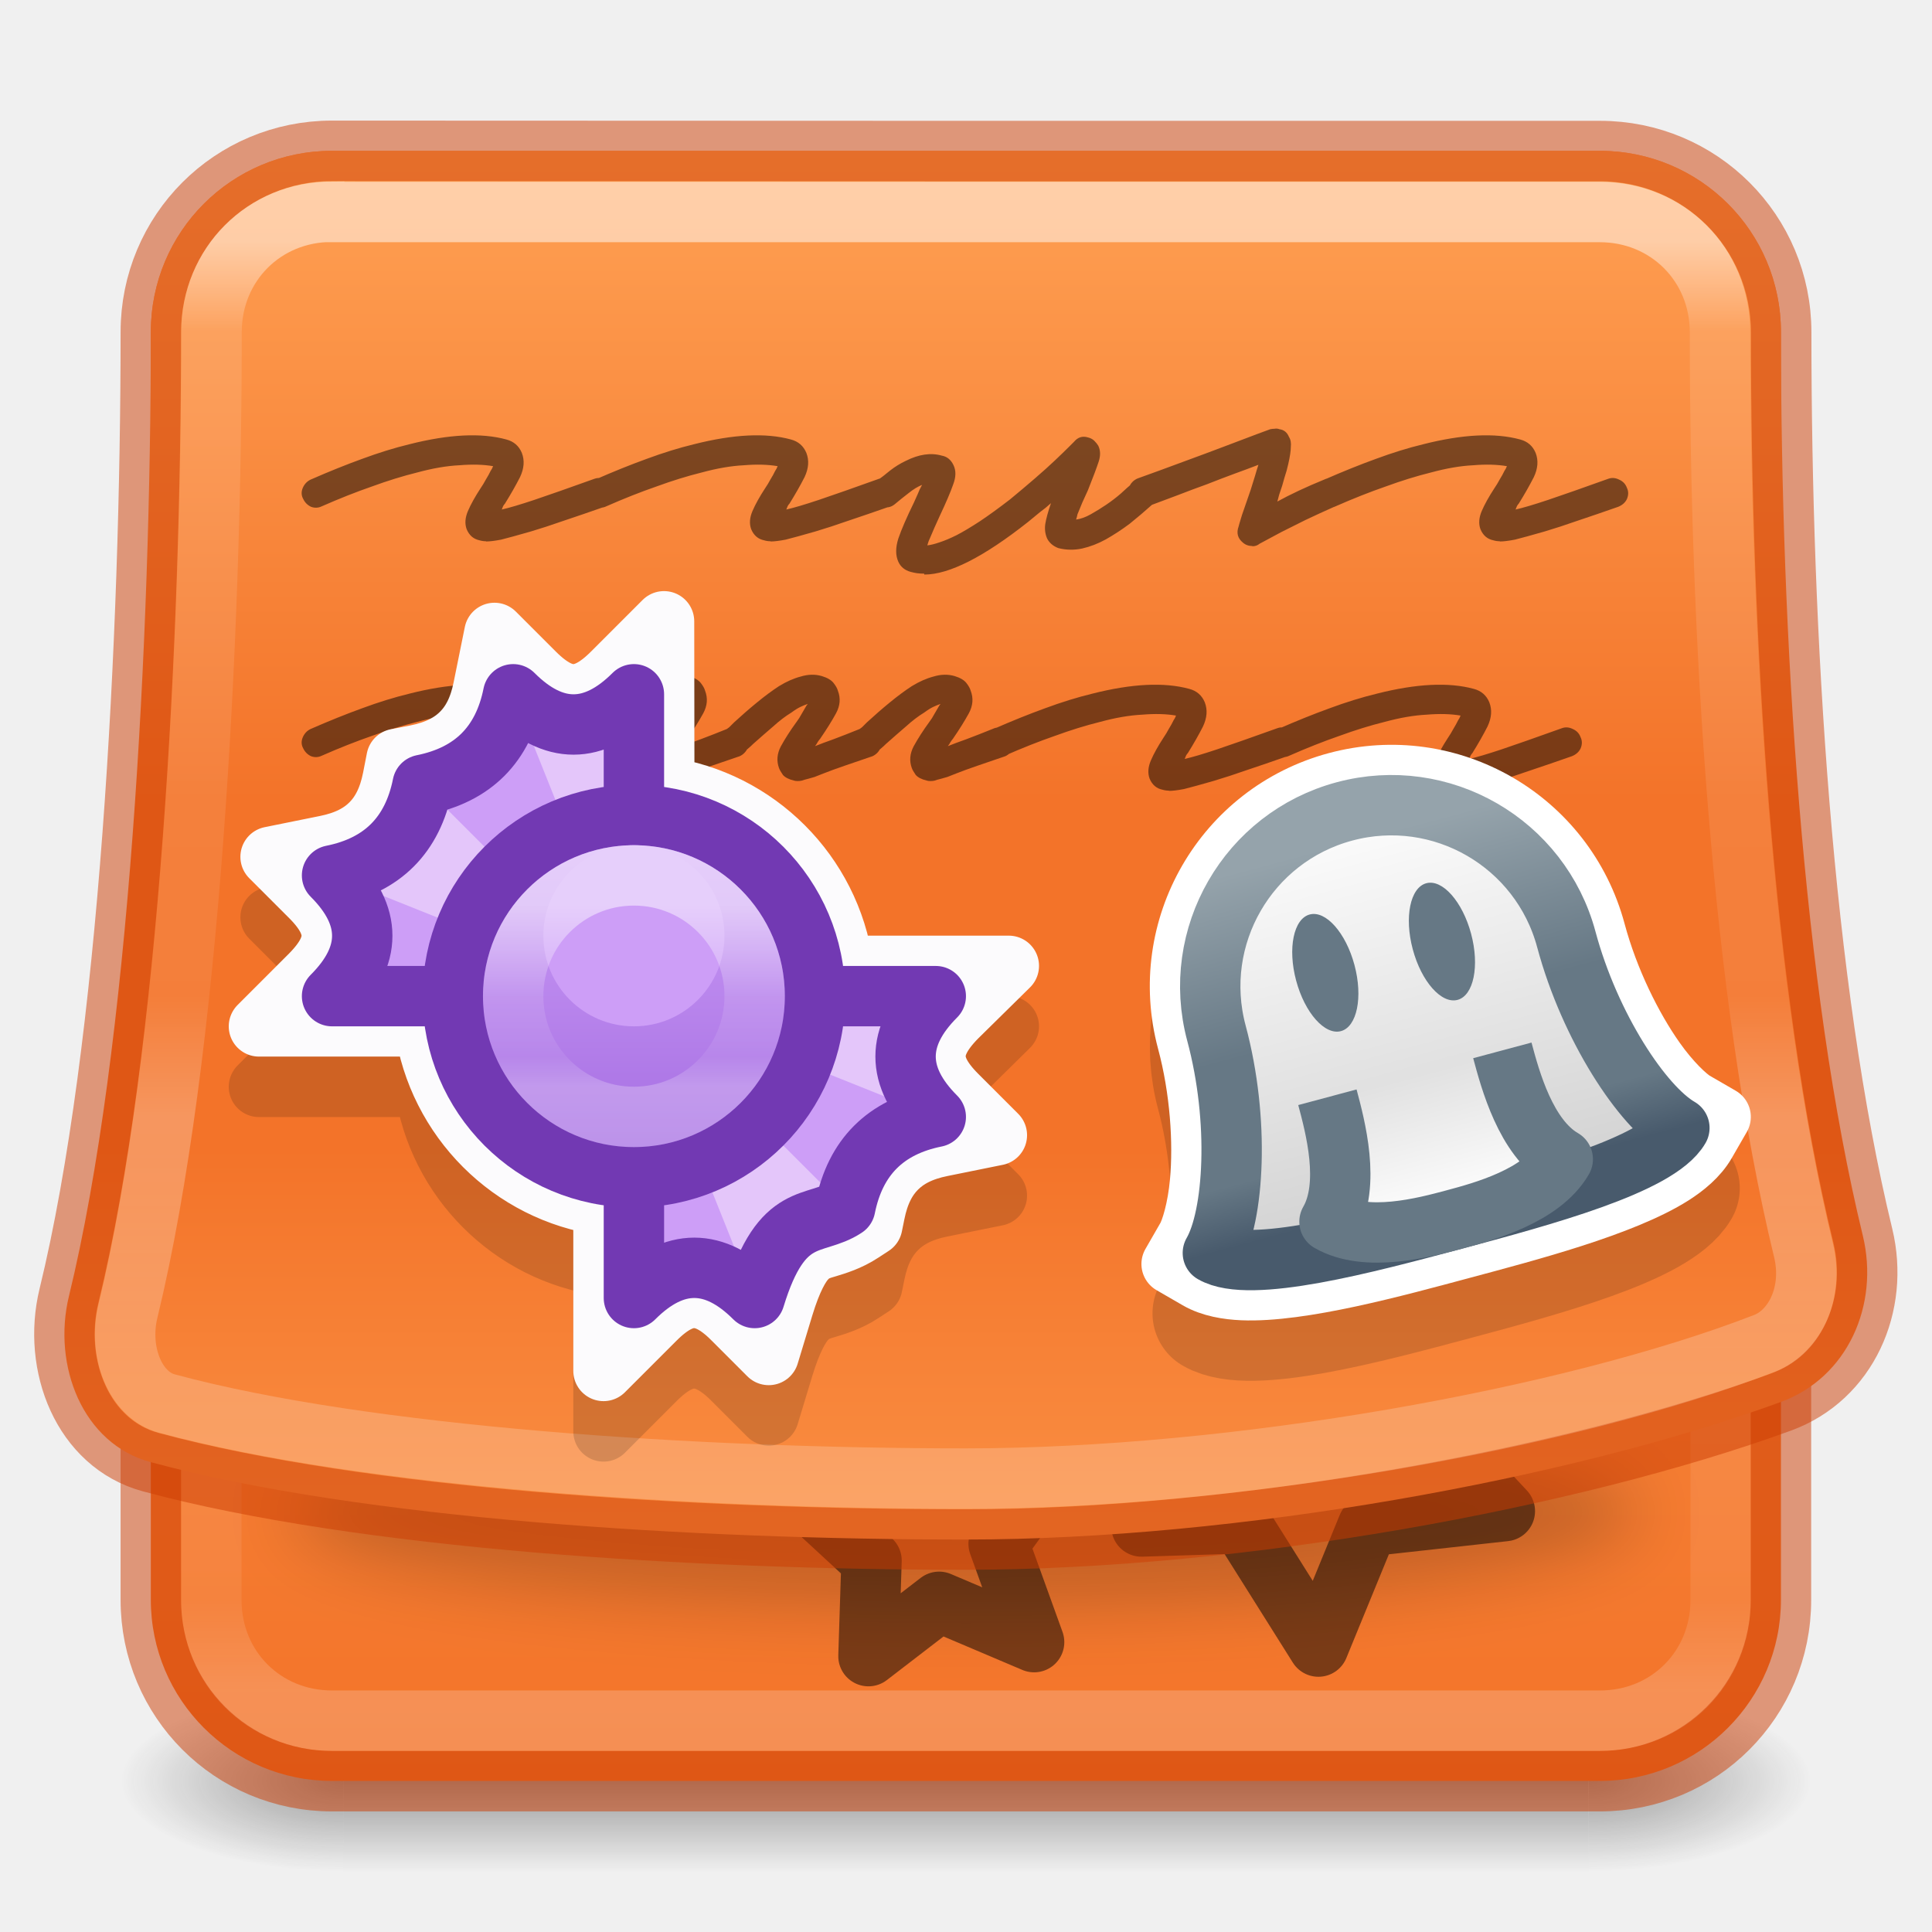
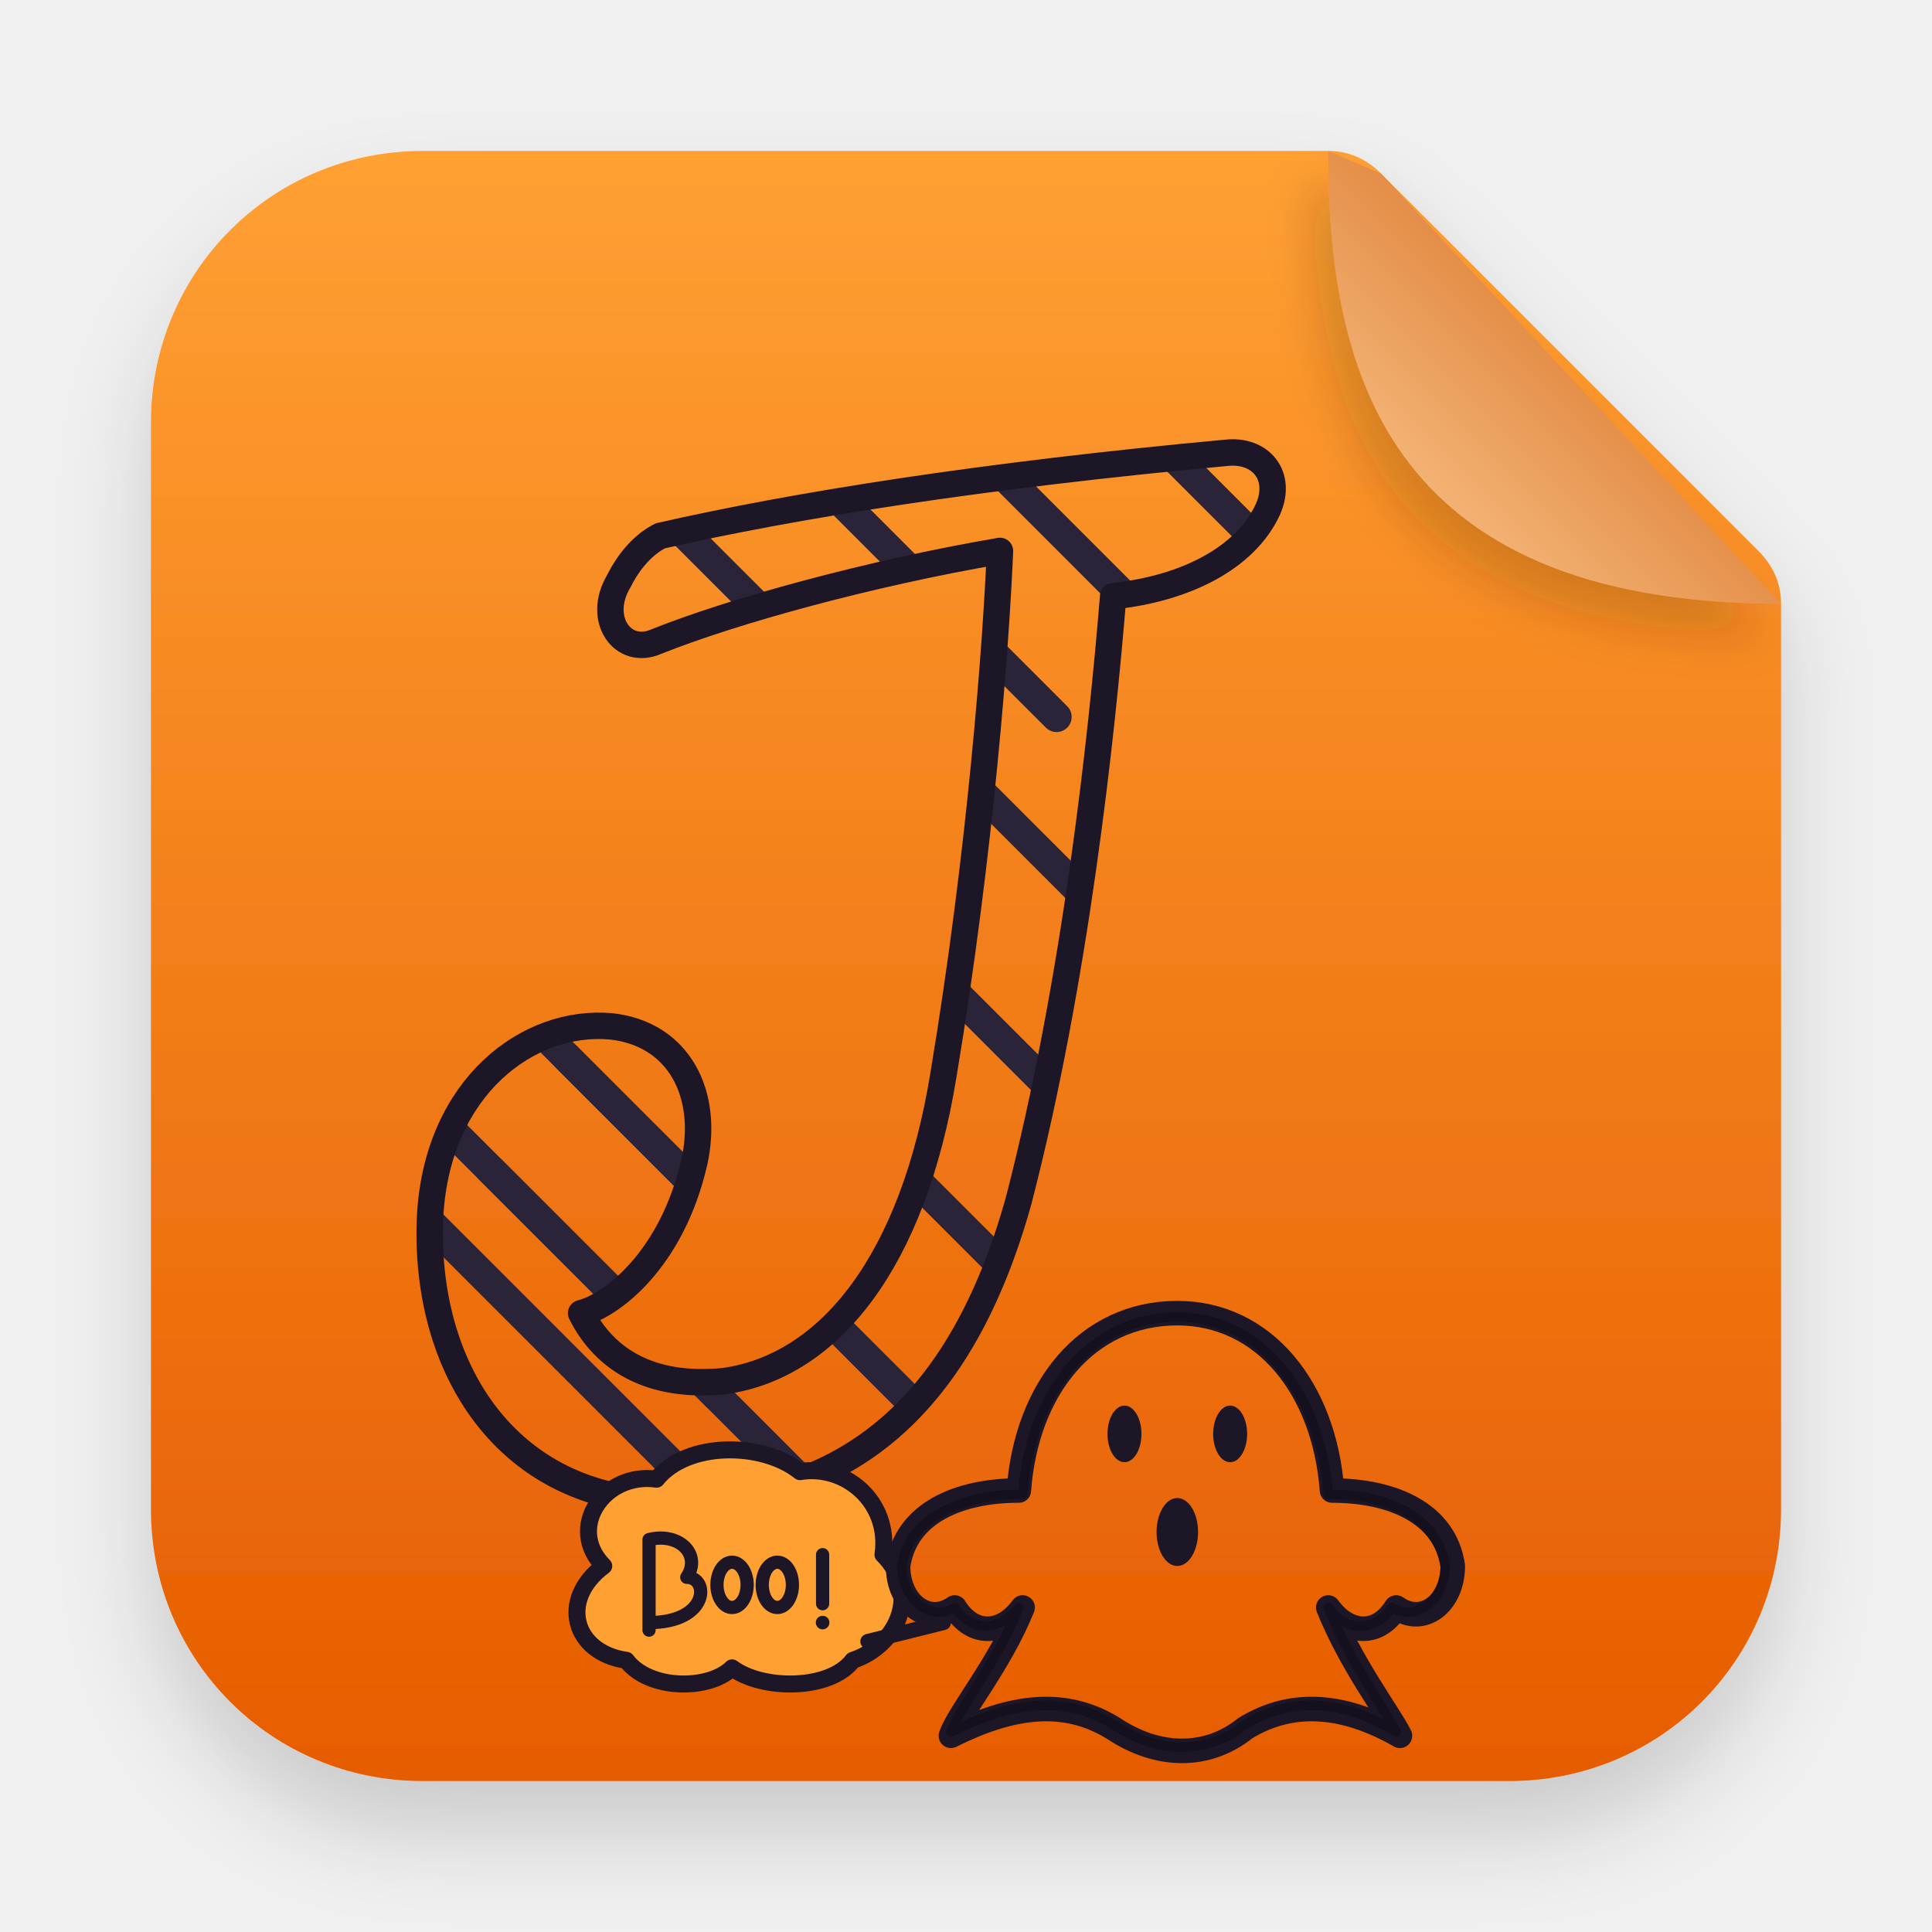
- <svg xmlns="http://www.w3.org/2000/svg" xmlns:xlink="http://www.w3.org/1999/xlink" width="32" height="32" viewBox="0 0 8.467 8.467" version="1.1" id="svg1" xml:space="preserve">
-   <defs id="defs1">
-     <linearGradient id="linearGradient56">
-       <stop style="stop-color:#95a3ab;stop-opacity:1;" offset="0" id="stop53" />
-       <stop style="stop-color:#667885;stop-opacity:1;" offset="0.5" id="stop54" />
-       <stop style="stop-color:#667885;stop-opacity:1;" offset="0.833" id="stop55" />
-       <stop style="stop-color:#485a6c;stop-opacity:1;" offset="1" id="stop56" />
+ <svg xmlns="http://www.w3.org/2000/svg" viewBox="0 0 512 512" width="512" height="512">
+   <defs>
+     <filter id="note-shadow" x="-8%" y="-8%" width="120%" height="124%">
+       <feDropShadow dx="0" dy="14" stdDeviation="12" flood-color="#141005" flood-opacity="0.16" />
+     </filter>
+     <filter id="dogear-shadow" x="-20%" y="-20%" width="150%" height="150%">
+       <feDropShadow dx="-4" dy="8" stdDeviation="6" flood-color="#3A2800" flood-opacity="0.20" />
+     </filter>
+     <linearGradient id="note-grad" x1="0%" y1="0%" x2="0%" y2="100%">
+       <stop offset="0%" stop-color="#FFA033" />
+       <stop offset="100%" stop-color="#E65C00" />
    </linearGradient>
-     <linearGradient id="linearGradient3688-166-749-4-0-3-8">
-       <stop offset="0" style="stop-color:#181818;stop-opacity:1" id="stop2883-4-0-1-8" />
-       <stop offset="1" style="stop-color:#181818;stop-opacity:0" id="stop2885-9-2-9-6" />
+     <linearGradient id="fold-grad" x1="0%" y1="100%" x2="100%" y2="0%">
+       <stop offset="0%" stop-color="#FFD199" />
+       <stop offset="100%" stop-color="#CC5200" />
    </linearGradient>
-     <linearGradient id="linearGradient3702-501-757-8-4-1-1">
-       <stop offset="0" style="stop-color:#181818;stop-opacity:0" id="stop2895-8-9-9-1" />
-       <stop offset="0.5" style="stop-color:#181818;stop-opacity:1" id="stop2897-7-8-7-7" />
-       <stop offset="1" style="stop-color:#181818;stop-opacity:0" id="stop2899-4-5-1-5" />
-     </linearGradient>
-     <linearGradient id="linearGradient65">
-       <stop style="stop-color:#ffffff;stop-opacity:1;" offset="0" id="stop65" />
-       <stop style="stop-color:#ffffff;stop-opacity:0.25;" offset="0.5" id="stop67" />
-       <stop style="stop-color:#ffffff;stop-opacity:0.15;" offset="0.833" id="stop68" />
-       <stop style="stop-color:#ffffff;stop-opacity:0.5;" offset="1" id="stop66" />
-     </linearGradient>
-     <linearGradient id="linearGradient58">
-       <stop style="stop-color:#cd9ef7;stop-opacity:1;" offset="0" id="stop58" />
-       <stop style="stop-color:#a56de2;stop-opacity:1;" offset="1" id="stop59" />
-     </linearGradient>
-     <linearGradient id="linearGradient18-6">
-       <stop style="stop-color:#ffa154;stop-opacity:1;" offset="0" id="stop10-2" />
-       <stop style="stop-color:#f37329;stop-opacity:1;" offset="0.399" id="stop26-6" />
-       <stop style="stop-color:#f37329;stop-opacity:1;" offset="0.611" id="stop25-1" />
-       <stop style="stop-color:#ffa154;stop-opacity:1;" offset="1" id="stop16-8" />
-     </linearGradient>
-     <linearGradient id="linearGradient17-5">
-       <stop style="stop-color:#ffa154;stop-opacity:1;" offset="0" id="stop18-9" />
-       <stop style="stop-color:#f37329;stop-opacity:1;" offset="1" id="stop19-2" />
-     </linearGradient>
-     <linearGradient id="linearGradient30">
-       <stop id="stop27" style="stop-color:#ffffff;stop-opacity:1" offset="0" />
-       <stop id="stop28" style="stop-color:#ffffff;stop-opacity:0.235" offset="0.062" />
-       <stop id="stop29" style="stop-color:#ffffff;stop-opacity:0.157" offset="0.938" />
-       <stop id="stop30" style="stop-color:#ffffff;stop-opacity:0.392" offset="1" />
-     </linearGradient>
-     <linearGradient id="linearGradient25-8">
-       <stop id="stop21-5" style="stop-color:#ffffff;stop-opacity:1" offset="0" />
-       <stop id="stop22-9" style="stop-color:#ffffff;stop-opacity:0.235" offset="0.075" />
-       <stop id="stop23-7" style="stop-color:#ffffff;stop-opacity:0.157" offset="0.625" />
-       <stop id="stop24-5" style="stop-color:#ffffff;stop-opacity:0.502" offset="0.725" />
-       <stop id="stop25-3" style="stop-color:#ffffff;stop-opacity:0.392" offset="1" />
-     </linearGradient>
-     <radialGradient gradientTransform="matrix(2.003784,0,0,1.4,27.98813,-17.4)" gradientUnits="userSpaceOnUse" xlink:href="#linearGradient3688-166-749-4-0-3-8" id="radialGradient3493-5" fy="43.5" fx="4.993" r="2.5" cy="43.5" cx="4.993" />
-     <radialGradient gradientTransform="matrix(2.003784,0,0,1.4,-20.01187,-104.4)" gradientUnits="userSpaceOnUse" xlink:href="#linearGradient3688-166-749-4-0-3-8" id="radialGradient3495-2" fy="43.5" fx="4.993" r="2.5" cy="43.5" cx="4.993" />
-     <linearGradient xlink:href="#linearGradient18-6" id="linearGradient10" x1="15" y1="2.5" x2="15" y2="29.5" gradientUnits="userSpaceOnUse" gradientTransform="matrix(0.2645833,0,0,0.2645833,-2.6777688e-6,0)" />
-     <linearGradient xlink:href="#linearGradient17-5" id="linearGradient11-7" x1="16" y1="2.5" x2="16" y2="29.5" gradientUnits="userSpaceOnUse" gradientTransform="matrix(0.2645833,0,0,0.2645833,-2.6777688e-6,0)" />
-     <linearGradient xlink:href="#linearGradient25-8" id="linearGradient21" x1="15" y1="4" x2="15" y2="24" gradientUnits="userSpaceOnUse" gradientTransform="matrix(0.2645833,0,0,0.2645833,-2.6777688e-6,0)" />
-     <linearGradient xlink:href="#linearGradient30" id="linearGradient27-3" x1="15" y1="4" x2="15" y2="28" gradientUnits="userSpaceOnUse" gradientTransform="matrix(0.2645833,0,0,0.2645833,-2.6777688e-6,0)" />
-     <filter style="color-interpolation-filters:sRGB" id="filter33" x="-0.062" y="-0.443" width="1.123" height="1.885">
-       <feGaussianBlur stdDeviation="0.571" id="feGaussianBlur33" />
-     </filter>
-     <linearGradient xlink:href="#linearGradient65" id="linearGradient22" x1="68" y1="16.2" x2="68" y2="19.8" gradientUnits="userSpaceOnUse" gradientTransform="matrix(0.8333333,0,0,0.8333333,10.83333,2.5)" />
-     <linearGradient xlink:href="#linearGradient58" id="linearGradient24" x1="68" y1="15" x2="68" y2="21" gradientUnits="userSpaceOnUse" gradientTransform="matrix(0.875,0,0,0.875,8,1.75)" />
-     <linearGradient id="linearGradient48">
-       <stop style="stop-color:#d4d4d4;stop-opacity:1;" offset="0" id="stop48" />
-       <stop style="stop-color:#fafafa;stop-opacity:1;" offset="1" id="stop49" />
-     </linearGradient>
-     <linearGradient id="linearGradient45">
-       <stop style="stop-color:#fafafa;stop-opacity:1;" offset="0" id="stop46" />
-       <stop style="stop-color:#d4d4d4;stop-opacity:1;" offset="1" id="stop47" />
-     </linearGradient>
-     <linearGradient xlink:href="#linearGradient3702-501-757-8-4-1-1" id="linearGradient9" gradientUnits="userSpaceOnUse" x1="25.058" y1="47.028" x2="25.058" y2="39.999" />
-     <linearGradient xlink:href="#linearGradient56" id="linearGradient51" x1="31.5" y1="22.75" x2="31.5" y2="31.75" gradientUnits="userSpaceOnUse" />
-     <linearGradient xlink:href="#linearGradient45" id="linearGradient53" x1="31.5" y1="22.75" x2="31.5" y2="31.75" gradientUnits="userSpaceOnUse" />
-     <linearGradient xlink:href="#linearGradient48" id="linearGradient61" x1="31.5" y1="27.25" x2="31.5" y2="31.75" gradientUnits="userSpaceOnUse" />
+     <clipPath id="note-outline-clip">
+       <path d="M 112 40 L 352 40 Q 360 40 366 46 L 466 146 Q 472 152 472 160 L 472 400 C 472 440 440 472 400 472 L 112 472 C 72 472 40 440 40 400 L 40 112 C 40 72 72 40 112 40 Z" />
+     </clipPath>
+     <clipPath id="hazard-band-clip-large">
+       <path d="M 40 432 L 472 432 L 472 400 C 472 440 440 472 400 472 L 112 472 C 72 472 40 440 40 400 Z" />
+     </clipPath>
+     <clipPath id="j-clip">
+       <path d="         M 175 142 C 210 134 260 126 325 120 C 334 119 340 126 336 135         C 330 148 314 156 295 158 C 292 195 285 260 270 318         C 255 372 225 398 178 398 C 134 398 112 362 114 322         C 116 288 140 270 162 272 C 180 274 188 290 184 308         C 178 334 162 346 154 348 C 160 360 172 368 192 366         C 220 362 242 334 250 285 C 260 225 264 170 265 146         C 230 152 194 162 174 170 C 165 174 158 164 164 154         C 167 148 171 144 175 142 Z" />
+     </clipPath>
  </defs>
-   <g transform="matrix(0.1852082,0,0,0.08819452,-0.2116627,4.056944)" id="g2036-2" style="display:inline">
-     <g transform="matrix(1.052632,0,0,1.285713,-1.263158,-13.42854)" id="g3712-3" style="opacity:0.4">
-       <rect width="5" height="7" x="38" y="40" id="rect2801-0" style="fill:url(#radialGradient3493-5);fill-opacity:1;stroke:none" />
-       <rect width="5" height="7" x="-10" y="-47" transform="scale(-1)" id="rect3696-2" style="fill:url(#radialGradient3495-2);fill-opacity:1;stroke:none" />
-       <rect width="28" height="7" x="10" y="40" id="rect3700-1" style="fill:url(#linearGradient9);fill-opacity:1;stroke:none" />
-     </g>
+   <g filter="url(#note-shadow)">
+     <path d="M 112 40 L 352 40 Q 360 40 366 46 L 466 146 Q 472 152 472 160 L 472 400 C 472 440 440 472 400 472 L 112 472 C 72 472 40 440 40 400 L 40 112 C 40 72 72 40 112 40 Z" fill="url(#note-grad)" />
  </g>
-   <rect width="7.144" height="7.144" rx="0.794" ry="0.794" x="0.661" y="0.661" id="rect5505" style="color:#000000;display:inline;overflow:visible;visibility:visible;fill:url(#linearGradient11-7);fill-rule:nonzero;stroke:none;stroke-width:0.265;marker:none;enable-background:accumulate" />
-   <g id="g33" transform="matrix(0.2645833,0,0,0.2645833,-2.6777688e-6,0)">
-     <path style="opacity:0.5;fill:none;fill-opacity:1;stroke:#000000;stroke-linecap:butt;stroke-linejoin:round;stroke-opacity:1" id="path32-7" d="m 19.235,24.493 0.028,1.925 1.339,1.434 -2.271,0.251 -0.817,1.993 -1.283,-2.041 -1.648,0.052 1.176,-1.652 -0.206,-2.409 1.732,1.111 z" transform="translate(4.323975,-2.822338)" />
-     <path style="opacity:0.5;fill:none;fill-opacity:1;stroke:#000000;stroke-linecap:butt;stroke-linejoin:round;stroke-opacity:1" id="path33-7" d="m 17.129,27.2 -1.574,-0.668 -1.17,0.9 0.051,-1.583 -0.892,-0.824 1.097,-0.401 0.6,-1.126 0.753,0.953 1.422,-0.086 -0.875,1.207 z" />
+   <path d="M 352 40 C 352 95 365 160 472 160 L 366 46 Z" fill="url(#fold-grad)" filter="url(#dogear-shadow)" />
+   <g clip-path="url(#j-clip)" stroke="#2B2438" stroke-width="8" stroke-linecap="round">
+     <line x1="160" y1="120" x2="240" y2="200" />
+     <line x1="200" y1="110" x2="280" y2="190" />
+     <line x1="240" y1="100" x2="320" y2="180" />
+     <line x1="280" y1="90" x2="360" y2="170" />
+     <line x1="210" y1="160" x2="310" y2="260" />
+     <line x1="190" y1="200" x2="290" y2="300" />
+     <line x1="170" y1="240" x2="270" y2="340" />
+     <line x1="150" y1="280" x2="250" y2="380" />
+     <line x1="130" y1="310" x2="230" y2="410" />
+     <line x1="100" y1="310" x2="200" y2="410" />
+     <line x1="90" y1="270" x2="190" y2="370" />
+     <line x1="110" y1="240" x2="210" y2="340" />
  </g>
-   <path id="path25" style="display:inline;overflow:visible;opacity:0.5;fill:none;stroke:url(#linearGradient27-3);stroke-width:0.265;stroke-linecap:round;stroke-linejoin:round;marker:none;enable-background:accumulate" d="m 7.541,5.689 v 1.323 c 0,0.298 -0.231,0.529 -0.529,0.529 H 1.455 c -0.298,0 -0.529,-0.231 -0.529,-0.529 v -0.794" />
-   <ellipse style="opacity:0.2;mix-blend-mode:normal;fill:#000000;fill-opacity:1;stroke:none;stroke-width:1;stroke-linecap:butt;stroke-linejoin:round;stroke-dasharray:none;stroke-opacity:1;filter:url(#filter33)" id="ellipse33" cx="16" cy="25.049" ry="1.549" rx="11.146" transform="matrix(0.2645833,0,0,0.2645833,-2.6777688e-6,0)" />
-   <path id="rect5505-6" style="display:inline;overflow:visible;opacity:0.5;fill:none;stroke:#cc3b02;stroke-width:0.265;stroke-linecap:round;stroke-linejoin:round;stroke-opacity:1;marker:none;enable-background:accumulate" d="m 7.805,5.689 v 1.323 c 0,0.44 -0.354,0.794 -0.794,0.794 H 1.455 c -0.44,0 -0.794,-0.354 -0.794,-0.794 v -0.794" />
-   <path id="path4" style="display:inline;overflow:visible;opacity:1;fill:url(#linearGradient10);stroke:none;stroke-width:0.265;stroke-linecap:butt;stroke-linejoin:miter;marker:none;enable-background:accumulate" d="m 1.455,0.661 c -0.44,0 -0.794,0.354 -0.794,0.794 0,1.334 -0.093,3.135 -0.359,4.226 -0.073,0.302 0.059,0.647 0.359,0.727 C 1.586,6.658 3.043,6.747 4.233,6.747 c 1.191,0 2.646,-0.265 3.572,-0.603 0.292,-0.107 0.432,-0.425 0.359,-0.728 -0.265,-1.091 -0.359,-2.627 -0.359,-3.961 0,-0.44 -0.354,-0.794 -0.794,-0.794 h -2.778 z" />
-   <path id="rect3-7" style="display:inline;overflow:visible;opacity:0.5;fill:none;stroke:#cc3b02;stroke-width:0.265;stroke-linecap:butt;stroke-linejoin:miter;stroke-opacity:1;marker:none;enable-background:accumulate" d="m 1.455,0.661 c -0.44,0 -0.794,0.354 -0.794,0.794 0,1.334 -0.093,3.135 -0.359,4.225 -0.073,0.302 0.059,0.647 0.359,0.728 C 1.587,6.658 3.043,6.747 4.233,6.747 c 1.19,0 2.646,-0.265 3.571,-0.602 0.293,-0.107 0.433,-0.426 0.36,-0.729 -0.265,-1.091 -0.358,-2.627 -0.358,-3.96 0,-0.44 -0.354,-0.794 -0.794,-0.794 h -2.778 z" />
-   <path d="m 2.13,2.372 q -0.015,0 -0.028,-0.004 -0.04,-0.008 -0.057,-0.049 -0.013,-0.036 0.006,-0.08 0.019,-0.044 0.055,-0.099 0.013,-0.019 0.023,-0.038 0.013,-0.021 0.021,-0.038 0.006,-0.008 0.011,-0.021 -0.064,-0.011 -0.148,-0.004 -0.083,0.004 -0.186,0.032 -0.093,0.023 -0.197,0.061 -0.104,0.036 -0.22,0.087 -0.023,0.011 -0.047,0.002 -0.023,-0.011 -0.034,-0.034 -0.013,-0.023 -0.002,-0.049 0.011,-0.025 0.034,-0.036 0.121,-0.053 0.226,-0.091 0.108,-0.04 0.207,-0.064 0.26,-0.066 0.425,-0.021 0.049,0.013 0.068,0.059 0.019,0.049 -0.008,0.106 -0.028,0.055 -0.066,0.116 -0.004,0.004 -0.008,0.011 -0.002,0.006 -0.006,0.015 0.049,-0.011 0.142,-0.042 0.095,-0.032 0.265,-0.093 0.023,-0.008 0.047,0.004 0.025,0.011 0.034,0.036 0.011,0.023 0,0.049 -0.011,0.023 -0.038,0.034 -0.097,0.034 -0.178,0.061 -0.08,0.028 -0.144,0.047 -0.087,0.025 -0.131,0.036 -0.042,0.008 -0.066,0.008 z m 1.247,0 q -0.015,0 -0.028,-0.004 -0.04,-0.008 -0.057,-0.049 -0.013,-0.036 0.006,-0.08 0.019,-0.044 0.055,-0.099 0.013,-0.019 0.023,-0.038 0.013,-0.021 0.021,-0.038 0.006,-0.008 0.011,-0.021 -0.064,-0.011 -0.148,-0.004 -0.083,0.004 -0.186,0.032 -0.093,0.023 -0.197,0.061 -0.104,0.036 -0.22,0.087 -0.023,0.011 -0.047,0.002 -0.023,-0.011 -0.034,-0.034 -0.013,-0.023 -0.002,-0.049 0.011,-0.025 0.034,-0.036 0.121,-0.053 0.226,-0.091 0.108,-0.04 0.207,-0.064 0.26,-0.066 0.425,-0.021 0.049,0.013 0.068,0.059 0.019,0.049 -0.008,0.106 -0.028,0.055 -0.066,0.116 -0.004,0.004 -0.008,0.011 -0.002,0.006 -0.006,0.015 0.049,-0.011 0.142,-0.042 0.095,-0.032 0.265,-0.093 0.023,-0.008 0.047,0.004 0.025,0.011 0.034,0.036 0.011,0.023 0,0.049 -0.011,0.023 -0.038,0.034 -0.097,0.034 -0.178,0.061 -0.08,0.028 -0.144,0.047 -0.087,0.025 -0.131,0.036 -0.042,0.008 -0.066,0.008 z m 0.673,0.142 q -0.017,0 -0.032,-0.002 -0.013,-0.002 -0.028,-0.006 -0.038,-0.011 -0.053,-0.044 -0.019,-0.042 0,-0.102 0.021,-0.061 0.068,-0.157 0.008,-0.017 0.017,-0.038 0.008,-0.021 0.019,-0.04 -0.028,0.011 -0.059,0.036 -0.03,0.023 -0.061,0.049 -0.021,0.017 -0.047,0.013 -0.028,-0.004 -0.044,-0.023 -0.017,-0.021 -0.013,-0.047 0.004,-0.025 0.023,-0.044 0.03,-0.021 0.061,-0.047 0.032,-0.025 0.068,-0.042 0.087,-0.044 0.159,-0.023 0.034,0.006 0.051,0.042 0.017,0.036 -0.002,0.085 -0.017,0.049 -0.059,0.138 -0.011,0.025 -0.023,0.051 -0.011,0.025 -0.021,0.049 -0.004,0.008 -0.006,0.015 -0.002,0.006 -0.004,0.013 0.021,-0.002 0.053,-0.013 0.034,-0.011 0.076,-0.032 0.044,-0.023 0.102,-0.061 0.057,-0.038 0.131,-0.095 0.057,-0.047 0.108,-0.091 0.051,-0.044 0.089,-0.08 0.038,-0.036 0.061,-0.059 0.023,-0.023 0.023,-0.023 0.025,-0.03 0.061,-0.019 0.017,0.004 0.028,0.015 0.011,0.011 0.017,0.021 0.015,0.03 0.002,0.07 -0.013,0.04 -0.047,0.125 -0.013,0.028 -0.025,0.055 -0.011,0.028 -0.021,0.051 -0.002,0.011 -0.006,0.023 0.03,-0.004 0.064,-0.023 0.034,-0.019 0.068,-0.042 0.034,-0.023 0.064,-0.049 0.03,-0.028 0.053,-0.047 0.021,-0.019 0.047,-0.017 0.025,0.002 0.044,0.021 0.017,0.021 0.015,0.047 0,0.025 -0.021,0.044 -0.049,0.044 -0.1,0.085 -0.051,0.038 -0.104,0.068 -0.051,0.028 -0.104,0.04 -0.053,0.011 -0.104,-0.002 -0.034,-0.013 -0.049,-0.042 -0.013,-0.03 -0.008,-0.064 0.006,-0.036 0.025,-0.091 -0.023,0.021 -0.049,0.04 -0.023,0.019 -0.051,0.042 -0.292,0.231 -0.455,0.231 z m 1.439,-0.121 q -0.025,0 -0.042,-0.015 -0.034,-0.028 -0.019,-0.07 0,-0.002 0.015,-0.051 0.017,-0.049 0.038,-0.11 0.011,-0.036 0.019,-0.061 0.008,-0.028 0.015,-0.049 -0.044,0.017 -0.102,0.038 -0.057,0.021 -0.123,0.047 -0.064,0.023 -0.131,0.049 -0.068,0.025 -0.131,0.049 -0.023,0.008 -0.047,-0.002 -0.025,-0.013 -0.036,-0.038 -0.008,-0.023 0.004,-0.047 0.011,-0.025 0.036,-0.036 0.095,-0.034 0.197,-0.072 0.104,-0.038 0.188,-0.07 0.085,-0.032 0.14,-0.053 0.057,-0.021 0.057,-0.021 0.011,-0.002 0.019,-0.002 0.011,-0.002 0.021,0.002 0.03,0.004 0.042,0.034 0.011,0.017 0.008,0.044 0,0.025 -0.011,0.074 -0.006,0.028 -0.017,0.061 -0.008,0.032 -0.023,0.074 -0.002,0.008 -0.004,0.015 -0.002,0.006 -0.004,0.015 0.085,-0.047 0.207,-0.097 0.023,-0.011 0.047,0 0.023,0.008 0.034,0.032 0.013,0.023 0.002,0.049 -0.011,0.025 -0.034,0.036 -0.072,0.032 -0.133,0.061 -0.061,0.03 -0.106,0.053 -0.053,0.028 -0.095,0.051 -0.013,0.011 -0.032,0.011 z m 1.084,-0.021 q -0.015,0 -0.028,-0.004 -0.04,-0.008 -0.057,-0.049 -0.013,-0.036 0.006,-0.08 0.019,-0.044 0.055,-0.099 0.013,-0.019 0.023,-0.038 0.013,-0.021 0.021,-0.038 0.006,-0.008 0.011,-0.021 -0.064,-0.011 -0.148,-0.004 -0.083,0.004 -0.186,0.032 -0.093,0.023 -0.197,0.061 -0.104,0.036 -0.22,0.087 -0.023,0.011 -0.047,0.002 -0.023,-0.011 -0.034,-0.034 -0.013,-0.023 -0.002,-0.049 0.011,-0.025 0.034,-0.036 0.121,-0.053 0.226,-0.091 0.108,-0.04 0.207,-0.064 0.26,-0.066 0.425,-0.021 0.049,0.013 0.068,0.059 0.019,0.049 -0.008,0.106 -0.028,0.055 -0.066,0.116 -0.004,0.004 -0.008,0.011 -0.002,0.006 -0.006,0.015 0.049,-0.011 0.142,-0.042 0.095,-0.032 0.265,-0.093 0.023,-0.008 0.047,0.004 0.025,0.011 0.034,0.036 0.011,0.023 0,0.049 -0.011,0.023 -0.038,0.034 -0.097,0.034 -0.178,0.061 -0.08,0.028 -0.144,0.047 -0.087,0.025 -0.131,0.036 -0.042,0.008 -0.066,0.008 z" id="text11" style="font-size:8px;font-family:'Redacted Script';-inkscape-font-specification:'Redacted Script';opacity:0.5;stroke-width:0.265;stroke-opacity:0.749" aria-label="trans" />
-   <path d="m 2.13,3.465 q -0.015,0 -0.028,-0.004 -0.04,-0.008 -0.057,-0.049 -0.013,-0.036 0.006,-0.08 0.019,-0.044 0.055,-0.099 0.013,-0.019 0.023,-0.038 0.013,-0.021 0.021,-0.038 0.006,-0.008 0.011,-0.021 -0.064,-0.011 -0.148,-0.004 -0.083,0.004 -0.186,0.032 -0.093,0.023 -0.197,0.061 -0.104,0.036 -0.22,0.087 -0.023,0.011 -0.047,0.002 -0.023,-0.011 -0.034,-0.034 -0.013,-0.023 -0.002,-0.049 0.011,-0.025 0.034,-0.036 0.121,-0.053 0.226,-0.091 0.108,-0.04 0.207,-0.064 0.26,-0.066 0.425,-0.021 0.049,0.013 0.068,0.059 0.019,0.049 -0.008,0.106 -0.028,0.055 -0.066,0.116 -0.004,0.004 -0.008,0.011 -0.002,0.006 -0.006,0.015 0.049,-0.011 0.142,-0.042 0.095,-0.032 0.265,-0.093 0.023,-0.008 0.047,0.004 0.025,0.011 0.034,0.036 0.011,0.023 0,0.049 -0.011,0.023 -0.038,0.034 -0.097,0.034 -0.178,0.061 -0.08,0.028 -0.144,0.047 -0.087,0.025 -0.131,0.036 -0.042,0.008 -0.066,0.008 z m 0.785,-0.042 q -0.011,0 -0.017,-0.002 -0.034,-0.008 -0.049,-0.025 -0.013,-0.019 -0.017,-0.03 -0.017,-0.047 0.008,-0.095 0.028,-0.051 0.068,-0.106 0.013,-0.017 0.023,-0.036 0.011,-0.019 0.021,-0.036 0.002,-0.002 0.006,-0.008 -0.013,0.004 -0.032,0.013 -0.017,0.008 -0.04,0.025 -0.038,0.023 -0.08,0.061 -0.042,0.036 -0.087,0.076 -0.011,0.011 -0.023,0.021 -0.011,0.008 -0.021,0.019 -0.019,0.017 -0.044,0.017 -0.028,-0.002 -0.044,-0.023 -0.019,-0.019 -0.017,-0.044 0.002,-0.028 0.021,-0.044 0.011,-0.011 0.023,-0.019 0.011,-0.011 0.021,-0.021 0.051,-0.047 0.1,-0.087 0.051,-0.042 0.097,-0.072 0.049,-0.03 0.095,-0.042 0.049,-0.015 0.093,-0.002 0.036,0.011 0.051,0.03 0.015,0.019 0.019,0.034 0.019,0.049 -0.008,0.099 -0.028,0.051 -0.07,0.112 -0.004,0.004 -0.011,0.015 -0.004,0.008 -0.011,0.017 0.032,-0.013 0.08,-0.03 0.051,-0.019 0.125,-0.049 0.028,-0.008 0.051,0.004 0.023,0.011 0.032,0.036 0.011,0.023 -0.002,0.049 -0.011,0.023 -0.034,0.034 -0.068,0.023 -0.123,0.042 -0.055,0.019 -0.093,0.034 -0.021,0.008 -0.038,0.015 -0.015,0.004 -0.028,0.008 -0.017,0.004 -0.028,0.008 -0.008,0.002 -0.019,0.002 z m 0.582,0 q -0.011,0 -0.017,-0.002 -0.034,-0.008 -0.049,-0.025 -0.013,-0.019 -0.017,-0.03 -0.017,-0.047 0.008,-0.095 0.028,-0.051 0.068,-0.106 0.013,-0.017 0.023,-0.036 0.011,-0.019 0.021,-0.036 0.002,-0.002 0.006,-0.008 -0.013,0.004 -0.032,0.013 -0.017,0.008 -0.04,0.025 -0.038,0.023 -0.08,0.061 -0.042,0.036 -0.087,0.076 -0.011,0.011 -0.023,0.021 -0.011,0.008 -0.021,0.019 -0.019,0.017 -0.044,0.017 -0.028,-0.002 -0.044,-0.023 -0.019,-0.019 -0.017,-0.044 0.002,-0.028 0.021,-0.044 0.011,-0.011 0.023,-0.019 0.011,-0.011 0.021,-0.021 0.051,-0.047 0.1,-0.087 0.051,-0.042 0.097,-0.072 0.049,-0.03 0.095,-0.042 0.049,-0.015 0.093,-0.002 0.036,0.011 0.051,0.03 0.015,0.019 0.019,0.034 0.019,0.049 -0.008,0.099 -0.028,0.051 -0.07,0.112 -0.004,0.004 -0.011,0.015 -0.004,0.008 -0.011,0.017 0.032,-0.013 0.08,-0.03 0.051,-0.019 0.125,-0.049 0.028,-0.008 0.051,0.004 0.023,0.011 0.032,0.036 0.011,0.023 -0.002,0.049 -0.011,0.023 -0.034,0.034 -0.068,0.023 -0.123,0.042 -0.055,0.019 -0.093,0.034 -0.021,0.008 -0.038,0.015 -0.015,0.004 -0.028,0.008 -0.017,0.004 -0.028,0.008 -0.008,0.002 -0.019,0.002 z m 0.582,0 q -0.011,0 -0.017,-0.002 -0.034,-0.008 -0.049,-0.025 -0.013,-0.019 -0.017,-0.03 -0.017,-0.047 0.008,-0.095 0.028,-0.051 0.068,-0.106 0.013,-0.017 0.023,-0.036 0.011,-0.019 0.021,-0.036 0.002,-0.002 0.006,-0.008 -0.013,0.004 -0.032,0.013 -0.017,0.008 -0.04,0.025 -0.038,0.023 -0.08,0.061 -0.042,0.036 -0.087,0.076 -0.011,0.011 -0.023,0.021 -0.011,0.008 -0.021,0.019 -0.019,0.017 -0.044,0.017 -0.028,-0.002 -0.044,-0.023 -0.019,-0.019 -0.017,-0.044 0.002,-0.028 0.021,-0.044 0.011,-0.011 0.023,-0.019 0.011,-0.011 0.021,-0.021 0.051,-0.047 0.1,-0.087 0.051,-0.042 0.097,-0.072 0.049,-0.03 0.095,-0.042 0.049,-0.015 0.093,-0.002 0.036,0.011 0.051,0.03 0.015,0.019 0.019,0.034 0.019,0.049 -0.008,0.099 -0.028,0.051 -0.07,0.112 -0.004,0.004 -0.011,0.015 -0.004,0.008 -0.011,0.017 0.032,-0.013 0.08,-0.03 0.051,-0.019 0.125,-0.049 0.028,-0.008 0.051,0.004 0.023,0.011 0.032,0.036 0.011,0.023 -0.002,0.049 -0.011,0.023 -0.034,0.034 -0.068,0.023 -0.123,0.042 -0.055,0.019 -0.093,0.034 -0.021,0.008 -0.038,0.015 -0.015,0.004 -0.028,0.008 -0.017,0.004 -0.028,0.008 -0.008,0.002 -0.019,0.002 z m 1.044,0.042 q -0.015,0 -0.028,-0.004 -0.04,-0.008 -0.057,-0.049 -0.013,-0.036 0.006,-0.08 0.019,-0.044 0.055,-0.099 0.013,-0.019 0.023,-0.038 0.013,-0.021 0.021,-0.038 0.006,-0.008 0.011,-0.021 -0.064,-0.011 -0.148,-0.004 -0.083,0.004 -0.186,0.032 -0.093,0.023 -0.197,0.061 -0.104,0.036 -0.22,0.087 -0.023,0.011 -0.047,0.002 -0.023,-0.011 -0.034,-0.034 -0.013,-0.023 -0.002,-0.049 0.011,-0.025 0.034,-0.036 0.121,-0.053 0.226,-0.091 0.108,-0.04 0.207,-0.064 0.26,-0.066 0.425,-0.021 0.049,0.013 0.068,0.059 0.019,0.049 -0.008,0.106 -0.028,0.055 -0.066,0.116 -0.004,0.004 -0.008,0.011 -0.002,0.006 -0.006,0.015 0.049,-0.011 0.142,-0.042 0.095,-0.032 0.265,-0.093 0.023,-0.008 0.047,0.004 0.025,0.011 0.034,0.036 0.011,0.023 0,0.049 -0.011,0.023 -0.038,0.034 -0.097,0.034 -0.178,0.061 -0.08,0.028 -0.144,0.047 -0.087,0.025 -0.131,0.036 -0.042,0.008 -0.066,0.008 z m 1.247,0 q -0.015,0 -0.028,-0.004 -0.04,-0.008 -0.057,-0.049 -0.013,-0.036 0.006,-0.08 0.019,-0.044 0.055,-0.099 0.013,-0.019 0.023,-0.038 0.013,-0.021 0.021,-0.038 0.006,-0.008 0.011,-0.021 -0.064,-0.011 -0.148,-0.004 -0.083,0.004 -0.186,0.032 -0.093,0.023 -0.197,0.061 -0.104,0.036 -0.22,0.087 -0.023,0.011 -0.047,0.002 -0.023,-0.011 -0.034,-0.034 -0.013,-0.023 -0.002,-0.049 0.011,-0.025 0.034,-0.036 0.121,-0.053 0.226,-0.091 0.108,-0.04 0.207,-0.064 0.26,-0.066 0.425,-0.021 0.049,0.013 0.068,0.059 0.019,0.049 -0.008,0.106 -0.028,0.055 -0.066,0.116 -0.004,0.004 -0.008,0.011 -0.002,0.006 -0.006,0.015 0.049,-0.011 0.142,-0.042 0.095,-0.032 0.265,-0.093 0.023,-0.008 0.047,0.004 0.025,0.011 0.034,0.036 0.011,0.023 0,0.049 -0.011,0.023 -0.038,0.034 -0.097,0.034 -0.178,0.061 -0.08,0.028 -0.144,0.047 -0.087,0.025 -0.131,0.036 -0.042,0.008 -0.066,0.008 z" id="text12" style="font-size:8px;font-family:'Redacted Script';-inkscape-font-specification:'Redacted Script';opacity:0.5;stroke-width:0.265;stroke-opacity:0.749" aria-label="rights" />
-   <path id="path13" style="display:inline;overflow:visible;opacity:0.5;fill:none;stroke:url(#linearGradient21);stroke-width:0.265;stroke-linecap:butt;stroke-linejoin:miter;marker:none;enable-background:accumulate" d="m 1.455,0.929 h 2.778 2.778 c 0.296,0 0.527,0.23 0.527,0.527 0,1.325 0.093,2.899 0.366,4.023 0.045,0.186 -0.039,0.358 -0.17,0.408 -0.855,0.331 -2.324,0.593 -3.501,0.593 -1.177,0 -2.629,-0.093 -3.502,-0.329 -0.135,-0.036 -0.215,-0.222 -0.17,-0.407 0.273,-1.125 0.366,-2.963 0.366,-4.289 0,-0.296 0.23,-0.527 0.527,-0.527 z" />
-   <path id="path51" style="opacity:0.15;fill:#000000;fill-opacity:1;stroke:#000000;stroke-width:0.265;stroke-linejoin:round;stroke-dasharray:none;stroke-opacity:1" d="m 2.91,2.988 -0.226,0.226 c -0.073,0.073 -0.127,0.094 -0.171,0.094 -0.044,0 -0.098,-0.021 -0.171,-0.094 l -0.175,-0.175 -0.049,0.242 c -0.018,0.09 -0.051,0.152 -0.096,0.197 -0.045,0.045 -0.107,0.078 -0.197,0.096 l -0.087,0.017 -0.017,0.087 c -0.018,0.09 -0.051,0.152 -0.096,0.197 -0.045,0.045 -0.107,0.078 -0.197,0.096 l -0.242,0.049 0.175,0.175 c 0.073,0.073 0.093,0.127 0.093,0.171 0,0.044 -0.021,0.098 -0.093,0.171 l -0.226,0.226 H 1.861 c 0.058,0.406 0.379,0.727 0.784,0.784 v 0.726 l 0.226,-0.226 c 0.073,-0.073 0.127,-0.094 0.171,-0.094 0.044,0 0.099,0.021 0.171,0.094 l 0.156,0.156 0.064,-0.211 c 0.037,-0.122 0.073,-0.182 0.099,-0.21 l 0.001,-0.001 c 0.006,-0.006 0.012,-0.012 0.018,-0.017 l 0.002,-0.002 c 0,0 5.3e-4,0 5.3e-4,0 0,0 0,-5.292e-4 0,-5.292e-4 0,0 0,-5.291e-4 0,-5.291e-4 0,0 5.3e-4,0 5.3e-4,0 h 5.3e-4 c 0.018,-0.013 0.037,-0.02 0.072,-0.03 0.036,-0.011 0.094,-0.028 0.15,-0.065 l 0.046,-0.03 0.011,-0.054 c 0.018,-0.09 0.051,-0.152 0.096,-0.197 0.045,-0.045 0.107,-0.078 0.197,-0.096 l 0.242,-0.049 -0.175,-0.175 c -0.073,-0.073 -0.094,-0.127 -0.094,-0.171 0,-0.044 0.021,-0.098 0.093,-0.171 L 4.421,4.498 H 3.695 C 3.637,4.092 3.317,3.771 2.911,3.713 Z" />
-   <path id="path39-2" style="fill:#ffffff;fill-opacity:1;stroke:#fcfbfd;stroke-width:0.265;stroke-linejoin:round;stroke-dasharray:none;stroke-opacity:1" d="m 2.91,2.723 -0.226,0.226 c -0.073,0.073 -0.127,0.094 -0.171,0.094 -0.044,0 -0.098,-0.021 -0.171,-0.094 l -0.175,-0.175 -0.049,0.242 c -0.018,0.09 -0.051,0.152 -0.096,0.197 -0.045,0.045 -0.107,0.078 -0.197,0.096 l -0.087,0.017 -0.017,0.087 c -0.018,0.09 -0.051,0.152 -0.096,0.197 -0.045,0.045 -0.107,0.078 -0.197,0.096 l -0.242,0.049 0.175,0.175 c 0.073,0.073 0.093,0.127 0.093,0.171 0,0.044 -0.021,0.098 -0.093,0.171 l -0.226,0.226 H 1.861 c 0.058,0.406 0.379,0.727 0.784,0.784 v 0.726 l 0.226,-0.226 c 0.073,-0.073 0.127,-0.094 0.171,-0.094 0.044,0 0.099,0.021 0.171,0.094 l 0.156,0.156 0.064,-0.211 c 0.037,-0.122 0.073,-0.182 0.099,-0.21 l 0.001,-0.001 c 0.006,-0.006 0.012,-0.012 0.018,-0.017 l 0.002,-0.002 c 0,0 5.3e-4,0 5.3e-4,0 0,0 0,-5.292e-4 0,-5.292e-4 0,0 0,-5.292e-4 0,-5.292e-4 0,0 5.3e-4,0 5.3e-4,0 h 5.3e-4 c 0.018,-0.013 0.037,-0.02 0.072,-0.03 0.036,-0.011 0.094,-0.028 0.15,-0.065 l 0.046,-0.03 0.011,-0.054 c 0.018,-0.09 0.051,-0.152 0.096,-0.197 0.045,-0.045 0.107,-0.078 0.197,-0.096 l 0.242,-0.049 -0.175,-0.175 c -0.073,-0.073 -0.094,-0.127 -0.094,-0.171 0,-0.044 0.021,-0.098 0.093,-0.171 L 4.421,4.233 H 3.695 C 3.637,3.827 3.317,3.507 2.911,3.449 Z" />
-   <g id="g39" transform="matrix(0.2645833,0,0,0.2645833,-15.08125,-0.2645833)">
-     <g id="g28">
-       <path style="opacity:1;fill:#cd9ef7;fill-opacity:1;stroke:none;stroke-width:1;stroke-linejoin:round;stroke-dasharray:none;stroke-opacity:1" d="m 67.5,17.5 v -5 c -0.667,0.667 -1.333,0.667 -2,0 -0.167,0.833 -0.667,1.333 -1.5,1.5 -0.167,0.833 -0.667,1.333 -1.5,1.5 0.667,0.667 0.667,1.333 0,2 z" id="path15" />
-       <path style="opacity:1;fill:#e4c6fa;fill-opacity:1;stroke:none;stroke-width:1;stroke-linejoin:round;stroke-dasharray:none;stroke-opacity:1" d="m 64,14 3.5,3.5 -5,-2 C 63.333,15.333 63.833,14.833 64,14 Z" id="path28" />
-       <path style="opacity:1;fill:#e4c6fa;fill-opacity:1;stroke:none;stroke-width:1;stroke-linejoin:round;stroke-dasharray:none;stroke-opacity:1" d="m 67.5,12.5 v 5 l -2,-5 c 0.667,0.667 1.333,0.667 2,0 z" id="path27" />
-       <path style="opacity:1;fill:none;fill-opacity:1;stroke:#7239b3;stroke-width:1;stroke-linejoin:round;stroke-dasharray:none;stroke-opacity:1" d="m 67.5,17.5 v -5 c -0.667,0.667 -1.333,0.667 -2,0 -0.167,0.833 -0.667,1.333 -1.5,1.5 -0.167,0.833 -0.667,1.333 -1.5,1.5 0.667,0.667 0.667,1.333 0,2 z" id="path24" />
-     </g>
-     <g id="g30" transform="translate(-1,-1)">
-       <path style="opacity:1;fill:#cd9ef7;fill-opacity:1;stroke:none;stroke-width:1;stroke-linejoin:round;stroke-dasharray:none;stroke-opacity:1" d="m 68.5,18.5 v 5 c 0.667,-0.667 1.333,-0.667 2,0 0.453,-1.488 0.992,-1.163 1.5,-1.5 0.167,-0.833 0.667,-1.333 1.5,-1.5 -0.667,-0.667 -0.667,-1.333 0,-2 z" id="path14" />
-       <path style="opacity:1;fill:#e4c6fa;fill-opacity:1;stroke:none;stroke-width:1;stroke-linejoin:round;stroke-dasharray:none;stroke-opacity:1" d="m 73.5,18.5 h -5 l 5,2 c -0.667,-0.667 -0.667,-1.333 0,-2 z" id="path29" />
-       <path style="opacity:1;fill:#e4c6fa;fill-opacity:1;stroke:none;stroke-width:1;stroke-linejoin:round;stroke-dasharray:none;stroke-opacity:1" d="M 68.5,18.5 72,22 c -0.833,0.167 -1.333,0.667 -1.5,1.5 z" id="path30" />
-       <path style="opacity:1;fill:none;fill-opacity:1;stroke:#7239b3;stroke-width:1;stroke-linejoin:round;stroke-dasharray:none;stroke-opacity:1" d="m 68.5,18.5 v 5 c 0.667,-0.667 1.333,-0.667 2,0 0.453,-1.488 0.992,-1.163 1.5,-1.5 0.167,-0.833 0.667,-1.333 1.5,-1.5 -0.667,-0.667 -0.667,-1.333 0,-2 z" id="path26" />
-     </g>
-     <g id="g38">
-       <circle style="fill:url(#linearGradient24);fill-opacity:1;stroke:#7239b3;stroke-width:1;stroke-linejoin:round;stroke-dasharray:none;stroke-opacity:1" id="path12" cx="67.5" cy="17.5" r="3" />
-       <circle style="opacity:1;fill:#cd9ef7;fill-opacity:1;stroke:none;stroke-width:1;stroke-linejoin:round;stroke-dasharray:none;stroke-opacity:1" id="path38" cx="67.5" cy="16.5" r="1.5" />
-       <circle style="opacity:0.5;fill:none;fill-opacity:1;stroke:url(#linearGradient22);stroke-width:1;stroke-linejoin:round;stroke-dasharray:none;stroke-opacity:1" id="path20" cx="67.5" cy="17.5" r="2" />
-     </g>
-   </g>
-   <g id="g50-59" transform="matrix(0.1703794,-0.04565303,0.04565303,0.1703794,-0.4787827,1.245651)">
-     <path id="path66" style="opacity:0.15;fill:#000000;fill-opacity:1;stroke:#000000;stroke-width:3;stroke-linejoin:round;stroke-dasharray:none;stroke-opacity:1" d="m 31.111,23.449 c -2.485,0 -4.5,2.015 -4.5,4.5 0.001,2.25 -0.749,4.5 -1.499,5.25 0.75,0.75 3.75,0.75 6,0.75 2.25,3e-5 5.25,3e-5 6,-0.75 -0.75,-0.75 -1.5,-3 -1.501,-5.25 0,-2.485 -2.015,-4.5 -4.5,-4.5 z" />
-     <path id="path31" style="opacity:1;fill:#ffffff;fill-opacity:1;stroke:#ffffff;stroke-width:1.5;stroke-linejoin:round;stroke-dasharray:none;stroke-opacity:1" d="m 31.498,21.25 c -2.902,0 -5.25,2.348 -5.25,5.25 6.11e-4,1.25 -0.256,2.532 -0.6,3.467 -0.229,0.623 -0.521,1.093 -0.68,1.252 L 24.439,31.75 24.969,32.281 c 0.273,0.273 0.656,0.442 1.002,0.551 1.385,0.435 3.842,0.418 5.529,0.418 1.688,2.3e-5 4.144,0.017 5.529,-0.418 0.346,-0.109 0.729,-0.278 1.002,-0.551 L 38.561,31.75 38.031,31.219 C 37.873,31.06 37.581,30.59 37.352,29.967 37.007,29.032 36.749,27.75 36.748,26.5 c 0,-2.902 -2.348,-5.25 -5.25,-5.25 z" />
-     <path id="path18" style="opacity:1;fill:url(#linearGradient53);stroke:url(#linearGradient51);stroke-width:1.5;stroke-linejoin:round;stroke-dasharray:none" d="m 31.499,22 c -2.485,0 -4.5,2.015 -4.5,4.5 0.001,2.25 -0.749,4.5 -1.499,5.25 C 26.25,32.5 29.25,32.5 31.5,32.5 33.75,32.5 36.75,32.5 37.5,31.75 36.75,31 36,28.75 35.999,26.5 c 0,-2.485 -2.015,-4.5 -4.5,-4.5 z" />
-     <path style="opacity:1;fill:url(#linearGradient61);stroke:#667885;stroke-width:1.5;stroke-linejoin:round;stroke-dasharray:none" d="m 29.25,28.75 c 2e-6,0.75 0,2.25 -0.75,3 C 29.25,32.5 30.75,32.5 31.5,32.5 c 0.75,0 2.25,0 3,-0.75 -0.75,-0.75 -0.75,-2.25 -0.75,-3" id="path19" />
-     <ellipse style="opacity:1;fill:#667885;stroke:none;stroke-width:1.5;stroke-linejoin:round;stroke-dasharray:none" id="path22" cx="30" cy="25.75" rx="0.75" ry="1.5" />
-     <ellipse style="opacity:1;fill:#667885;fill-opacity:1;stroke:none;stroke-width:1.5;stroke-linejoin:round;stroke-dasharray:none" id="path23" cx="33" cy="25.75" rx="0.75" ry="1.5" />
-   </g>
+   <path d="     M 175 142 C 210 134 260 126 325 120 C 334 119 340 126 336 135     C 330 148 314 156 295 158 C 292 195 285 260 270 318     C 255 372 225 398 178 398 C 134 398 112 362 114 322     C 116 288 140 270 162 272 C 180 274 188 290 184 308     C 178 334 162 346 154 348 C 160 360 172 368 192 366     C 220 362 242 334 250 285 C 260 225 264 170 265 146     C 230 152 194 162 174 170 C 165 174 158 164 164 154     C 167 148 171 144 175 142 Z" fill="none" stroke="#1C1626" stroke-width="7" stroke-linecap="round" stroke-linejoin="round" />
+   <path d="       M 160 415       C 150 405 160 390 174 392       C 182 382 202 382 212 390       C 224 388 236 398 234 412       C 244 422 238 436 226 440       C 220 448 202 448 194 442       C 188 448 172 448 166 440       C 152 438 148 424 160 415 Z" fill="#FFA033" stroke="#1C1626" stroke-width="4.5" stroke-linecap="round" stroke-linejoin="round" />
+   <path d="M 230 435 L 250 430" stroke="#1C1626" stroke-width="4" stroke-linecap="round" />
+   <path d="M 172 408 L 172 432 M 172 408 C 180 406 186 412 182 418 C 188 418 188 430 172 430" fill="none" stroke="#1C1626" stroke-width="3.5" stroke-linecap="round" stroke-linejoin="round" />
+   <ellipse cx="194" cy="420" rx="4" ry="6" fill="none" stroke="#1C1626" stroke-width="3.5" />
+   <ellipse cx="206" cy="420" rx="4" ry="6" fill="none" stroke="#1C1626" stroke-width="3.5" />
+   <line x1="218" y1="412" x2="218" y2="425" stroke="#1C1626" stroke-width="3.5" stroke-linecap="round" />
+   <circle cx="218" cy="430" r="1.8" fill="#1C1626" />
+   <path d="       M 312 348       C 288 348 272 368 270 395       C 254 395 240 401 238 415       C 238 425 246 431 253 426       C 258 434 266 433 271 426       C 265 441 254 454 252 460       C 268 452 282 450 295 458       C 307 466 320 466 330 458       C 343 450 357 452 371 460       C 368 454 358 441 352 426       C 357 433 365 434 370 426       C 377 431 385 425 385 415       C 383 401 369 395 353 395       C 351 368 335 348 312 348 Z" fill="none" stroke="#1C1626" stroke-width="6.5" stroke-linecap="round" stroke-linejoin="round" />
+   <path d="       M 312 349       C 289 349 273 369 271 396       C 255 396 241 402 239 415       C 239 424 247 430 253 426       C 258 433 265 432 270 426       C 264 441 254 453 252 459       C 268 451 282 449 295 457       C 307 465 320 465 330 457       C 343 449 357 451 370 459       C 367 453 358 441 352 426       C 356 432 364 433 369 426       C 375 430 383 424 383 415       C 381 402 368 396 352 396       C 350 369 334 349 312 349 Z" fill="none" stroke="#120D1A" stroke-width="2.5" stroke-linecap="round" stroke-linejoin="round" opacity="0.75" />
+   <ellipse cx="298" cy="380" rx="4.5" ry="7.5" fill="#1C1626" />
+   <ellipse cx="326" cy="380" rx="4.5" ry="7.5" fill="#1C1626" />
+   <ellipse cx="312" cy="406" rx="5.5" ry="9" fill="#1C1626" />
</svg>
